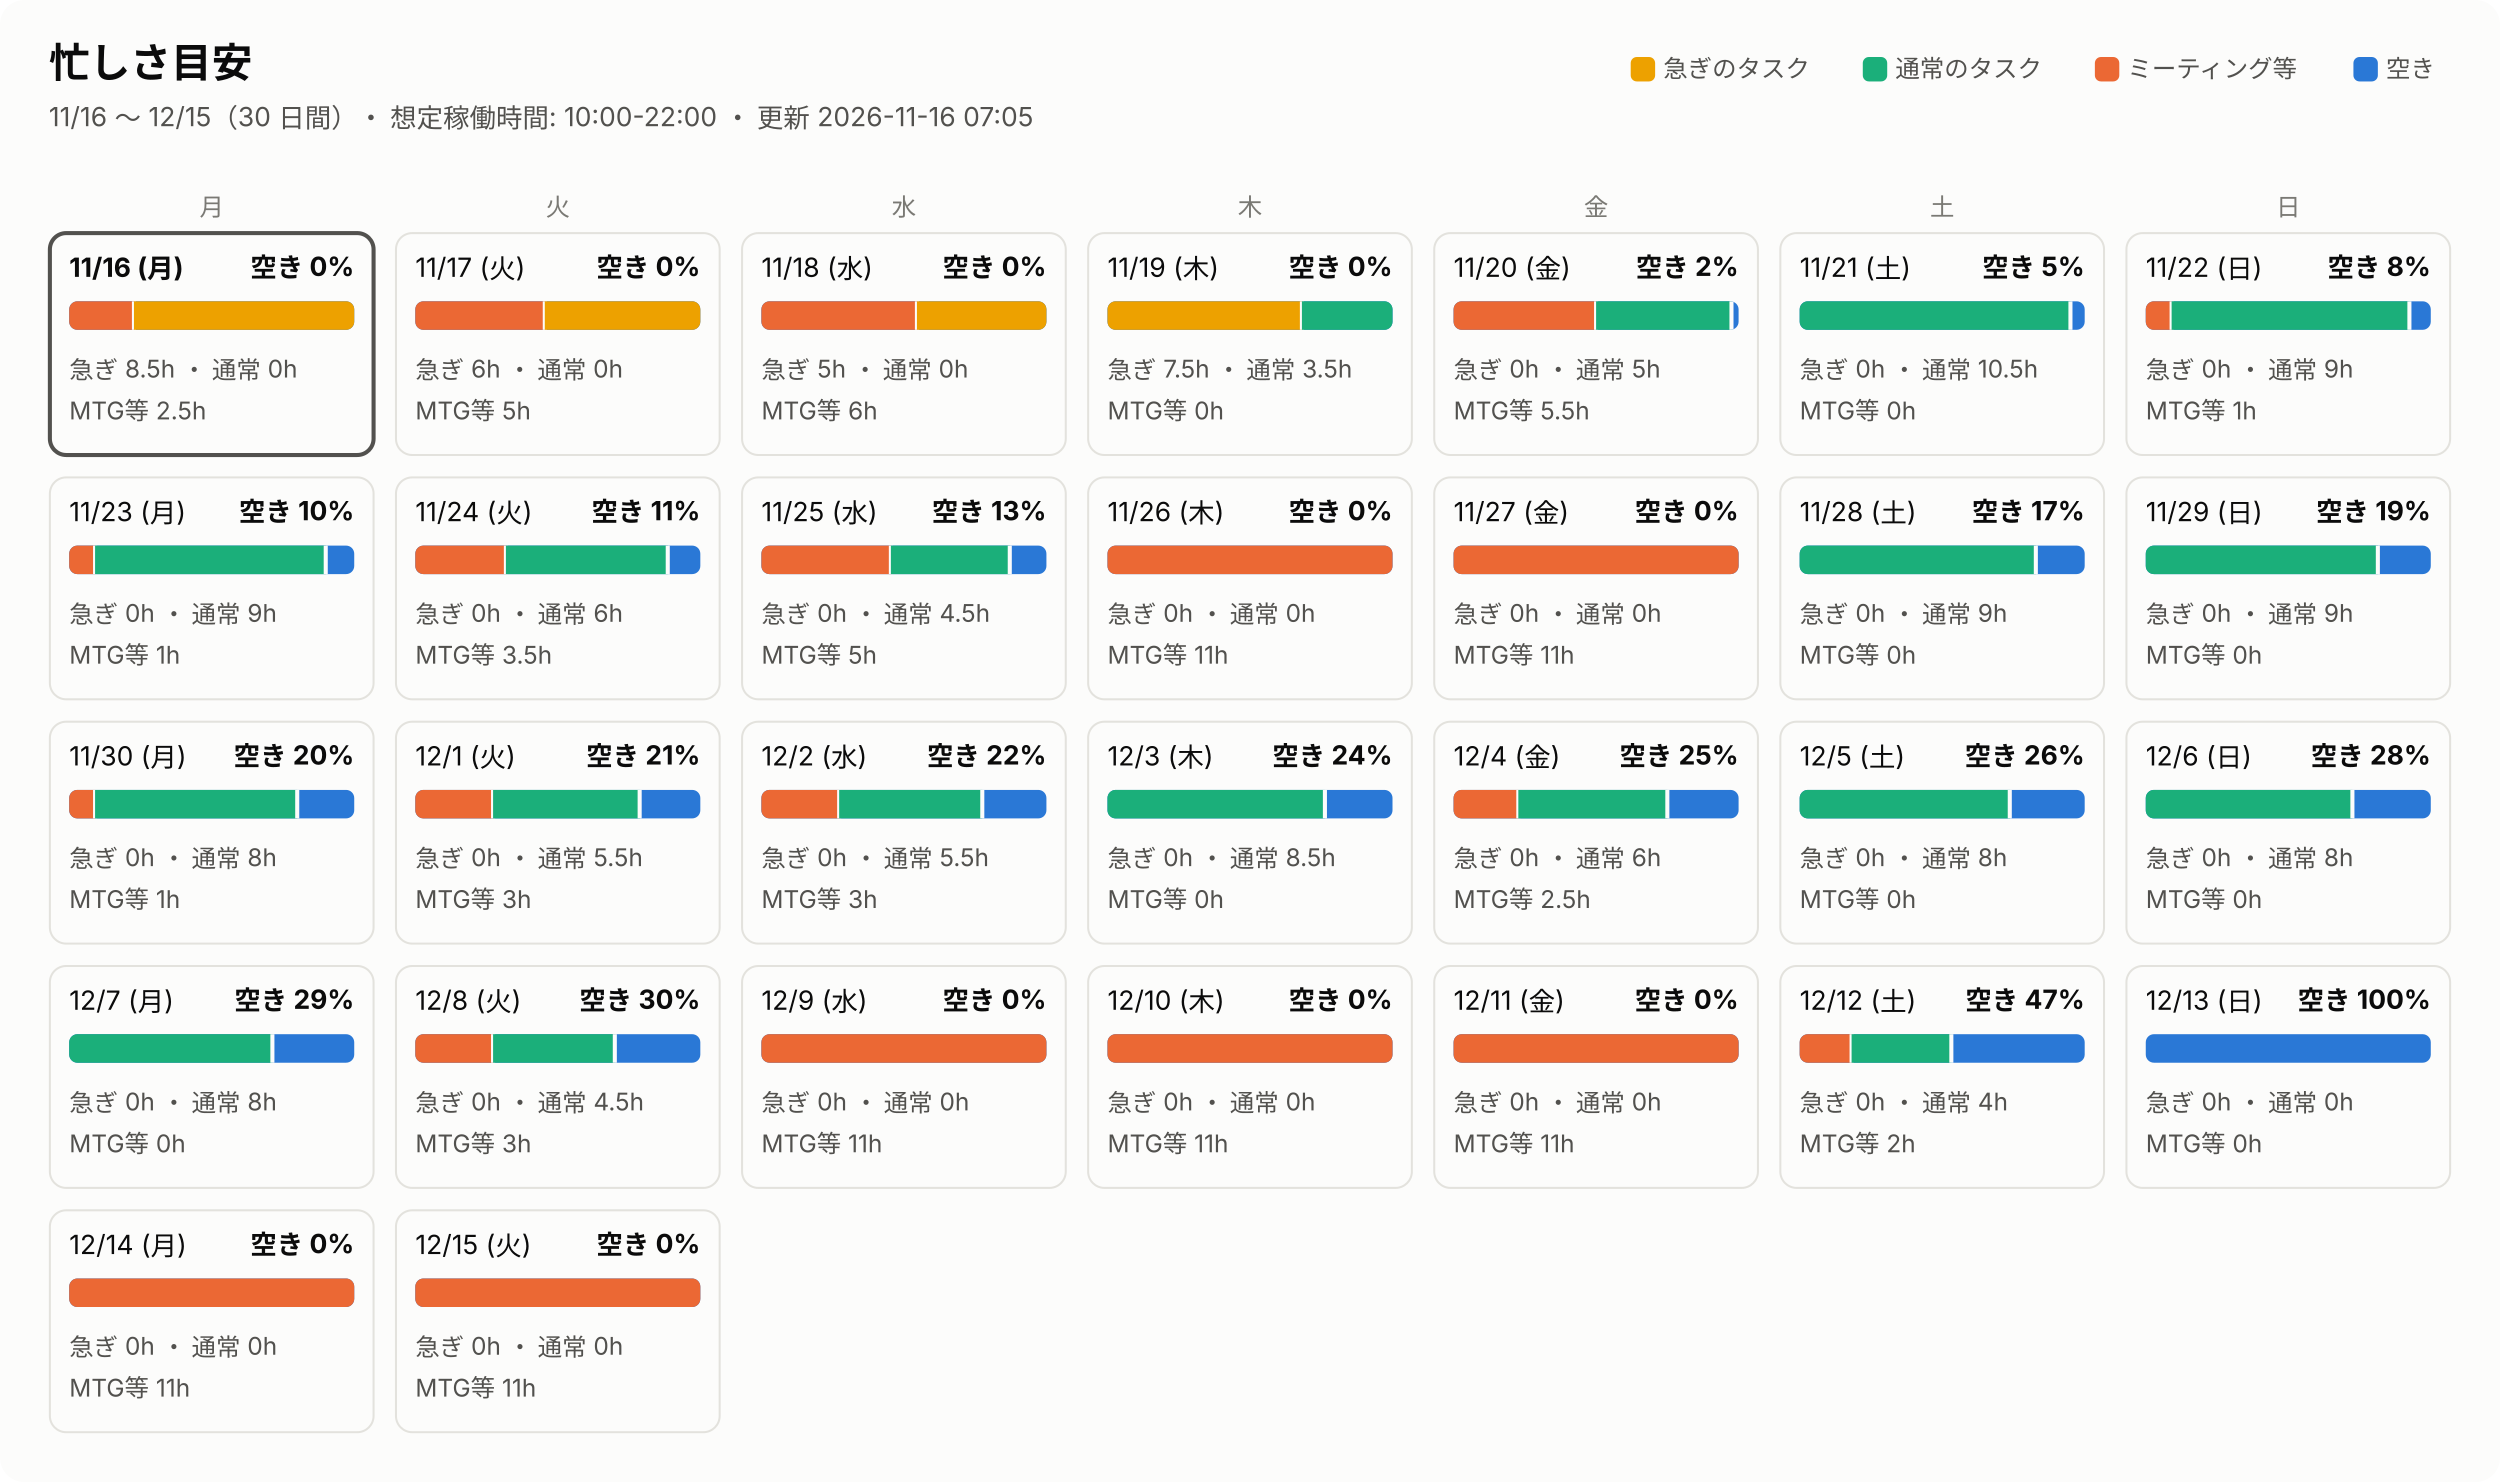
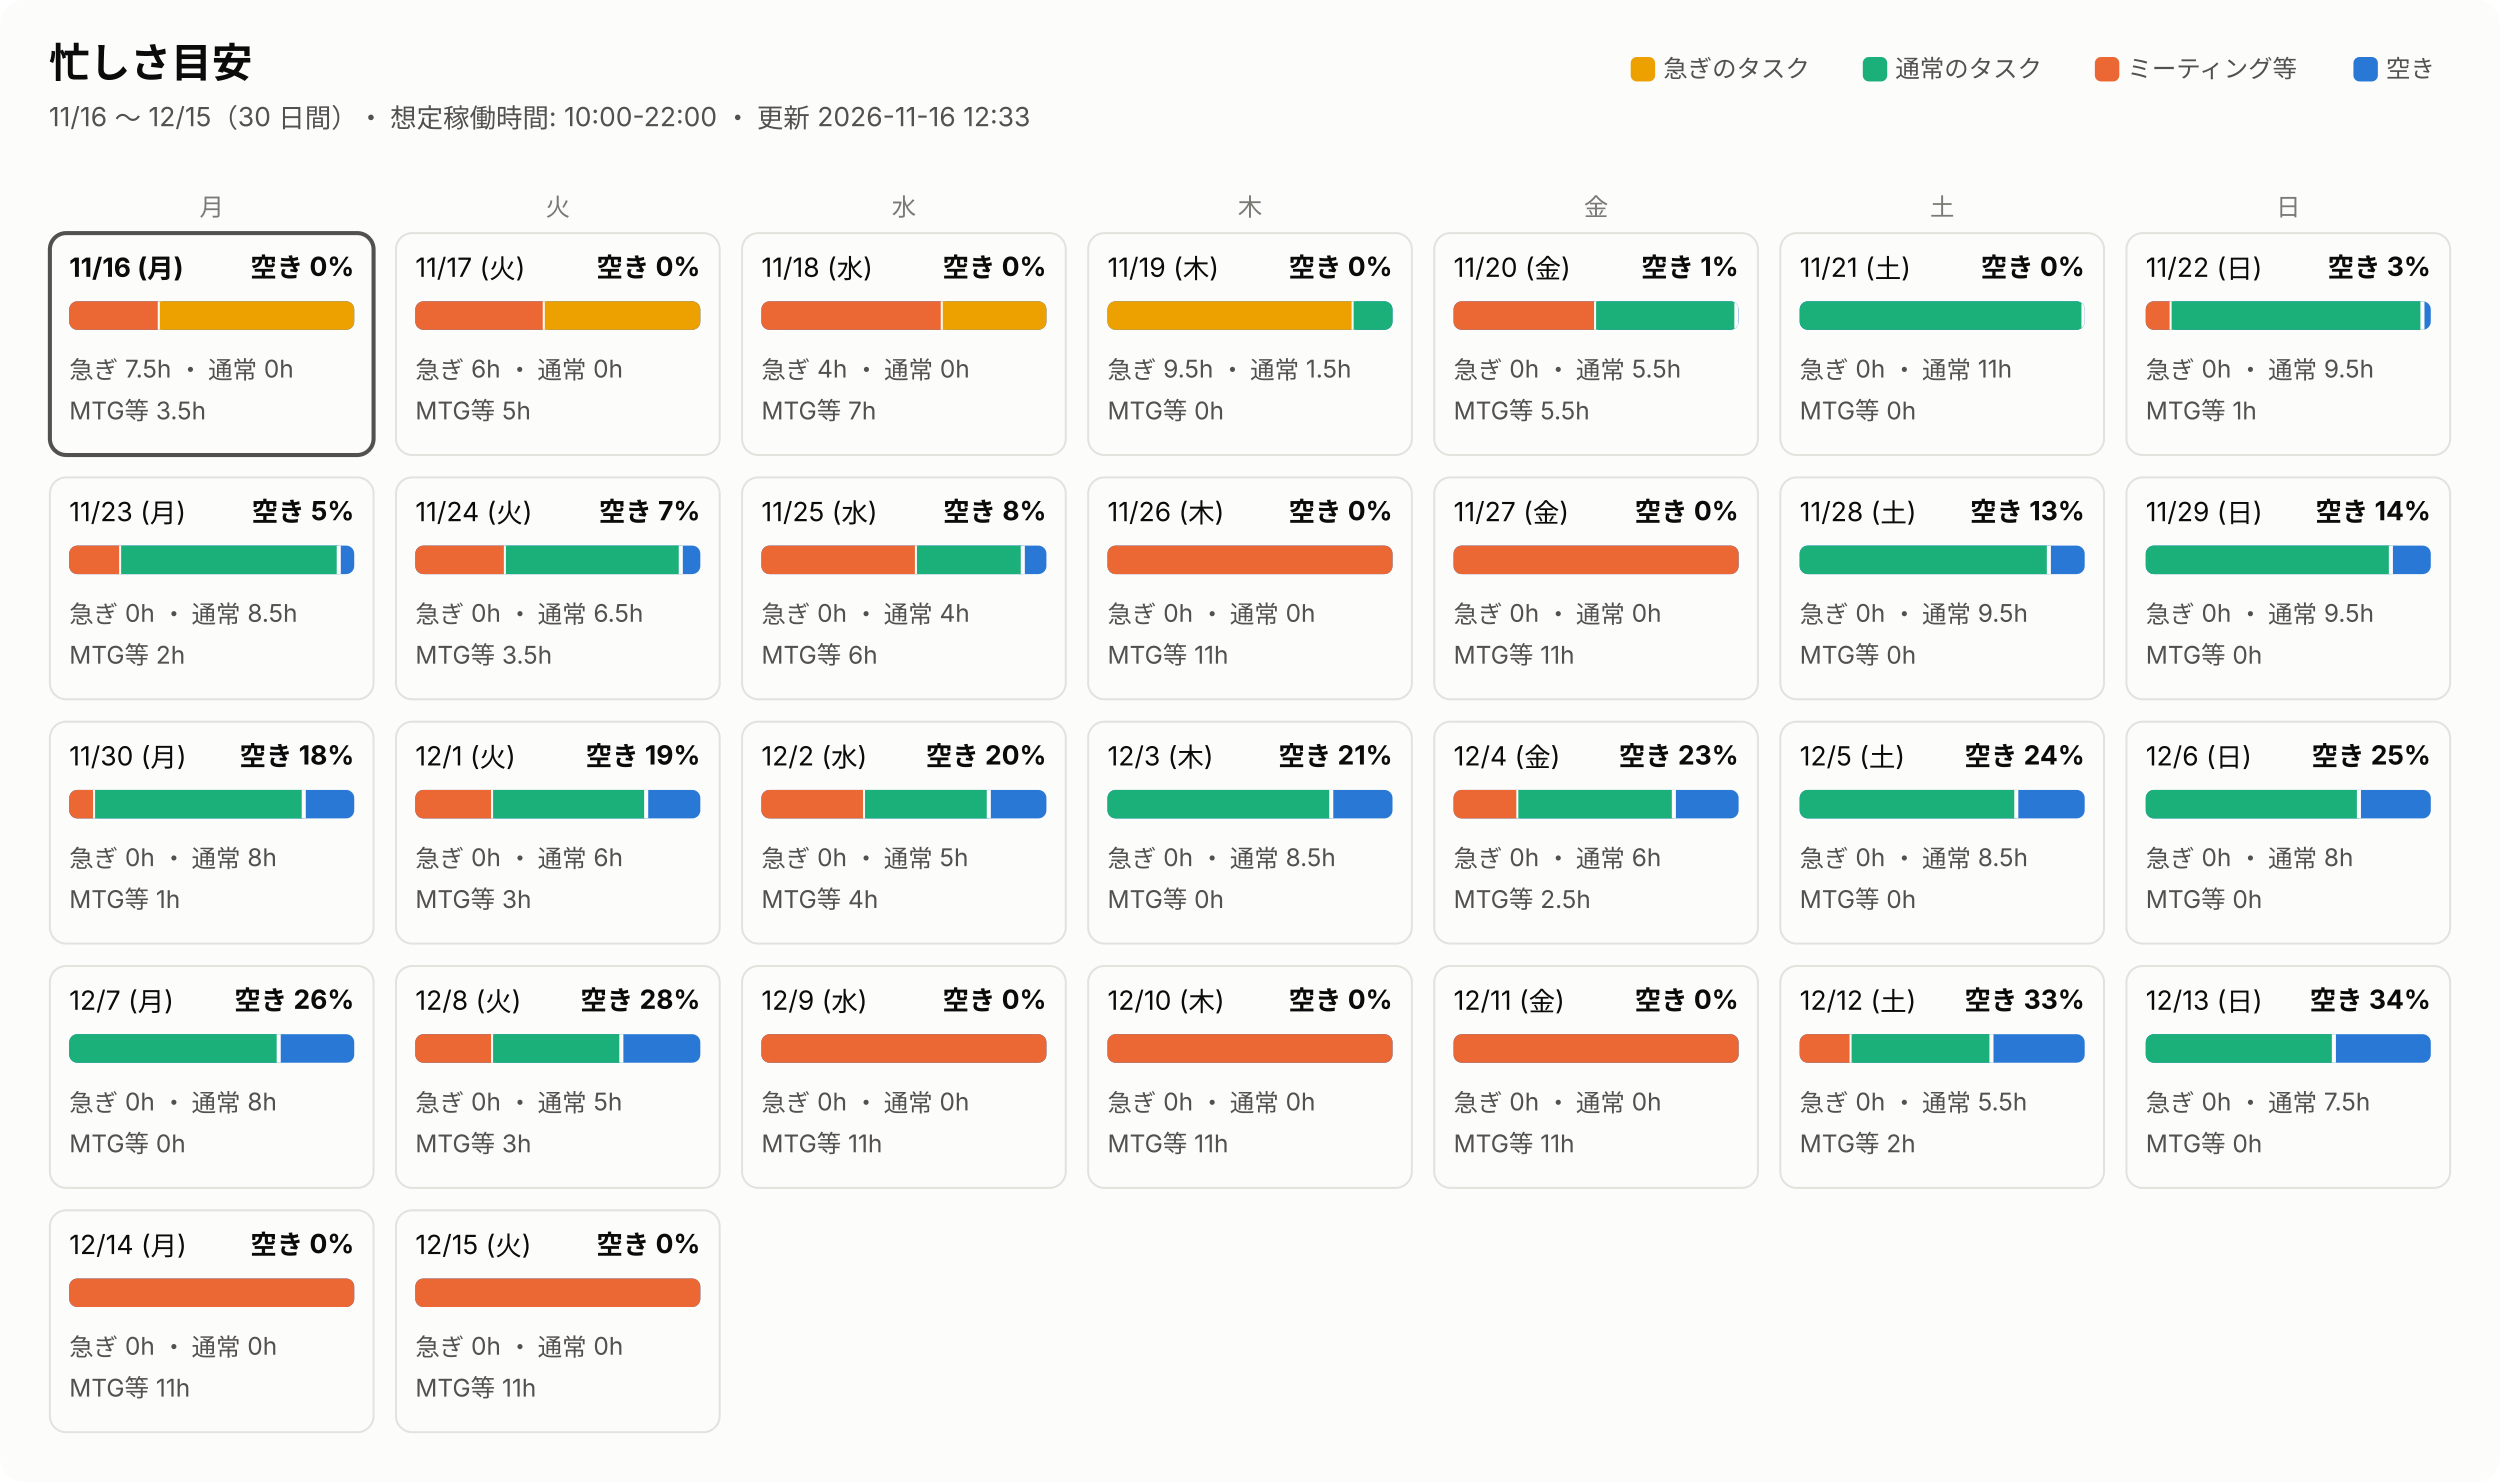
<svg xmlns="http://www.w3.org/2000/svg" viewBox="0 0 1228 728" width="1228" height="728" role="img" aria-label="忙しさ目安" class="viz">
  <style>
    .viz { color-scheme: light dark; }
    .surface { fill: #fcfcfb; }
    .text-1 { fill: #0b0b0b; }
    .text-2 { fill: #52514e; }
    .text-3 { fill: #7a7974; }
    .tasks { fill: #eda100; }
    .flex { fill: #1baf7a; }
    .meetings { fill: #eb6834; }
    .free { fill: #2a78d6; }
    .cell { fill: none; stroke: #e3e2dd; }
    .cell-today { fill: none; stroke: #52514e; }
    .gap { stroke: #fcfcfb; }
    .capmark { stroke: #0b0b0b; }
    .overflow { fill: #d03b3b; }
    text { font-family: -apple-system, BlinkMacSystemFont, "Segoe UI", "Hiragino Sans",
           "Noto Sans JP", "Yu Gothic UI", Meiryo, sans-serif; }
    @media (prefers-color-scheme: dark) {
      .surface { fill: #1a1a19; }
      .text-1 { fill: #f0efec; }
      .text-2 { fill: #c3c2b7; }
      .text-3 { fill: #8f8e87; }
      .tasks { fill: #c98500; }
      .flex { fill: #199e70; }
      .meetings { fill: #d95926; }
      .free { fill: #3987e5; }
      .cell { stroke: #333331; }
      .cell-today { stroke: #c3c2b7; }
      .gap { stroke: #1a1a19; }
      .capmark { stroke: #f0efec; }
      .overflow { fill: #e66767; }
    }
</style>
  <rect class="surface" x="0" y="0" width="1228" height="728" rx="12" />
  <text class="text-1" x="24" y="38" font-size="20" font-weight="700">忙しさ目安</text>
-   <text class="text-2" x="24" y="62" font-size="13">11/16 〜 12/15（30 日間）・ 想定稼働時間: 10:00-22:00 ・ 更新 2026-11-16 07:05</text>
+   <text class="text-2" x="24" y="62" font-size="13">11/16 〜 12/15（30 日間）・ 想定稼働時間: 10:00-22:00 ・ 更新 2026-11-16 12:33</text>
  <rect class="tasks" x="801" y="28" width="12" height="12" rx="3" />
  <text class="text-2" x="817" y="38" font-size="12">急ぎのタスク</text>
  <rect class="flex" x="915" y="28" width="12" height="12" rx="3" />
  <text class="text-2" x="931" y="38" font-size="12">通常のタスク</text>
  <rect class="meetings" x="1029" y="28" width="12" height="12" rx="3" />
  <text class="text-2" x="1045" y="38" font-size="12">ミーティング等</text>
  <rect class="free" x="1156" y="28" width="12" height="12" rx="3" />
  <text class="text-2" x="1172" y="38" font-size="12">空き</text>
  <text class="text-3" x="104.0" y="106" text-anchor="middle" font-size="12">月</text>
  <text class="text-3" x="274.0" y="106" text-anchor="middle" font-size="12">火</text>
  <text class="text-3" x="444.0" y="106" text-anchor="middle" font-size="12">水</text>
  <text class="text-3" x="614.0" y="106" text-anchor="middle" font-size="12">木</text>
  <text class="text-3" x="784.0" y="106" text-anchor="middle" font-size="12">金</text>
  <text class="text-3" x="954.0" y="106" text-anchor="middle" font-size="12">土</text>
  <text class="text-3" x="1124.0" y="106" text-anchor="middle" font-size="12">日</text>
  <g>
    <rect class="cell-today" stroke-width="2" x="24.5" y="114.5" width="159" height="109" rx="8" />
    <text class="text-1" x="34" y="136" font-size="13" font-weight="700">11/16 (月)</text>
    <text class="text-1" x="174" y="136" text-anchor="end" font-size="13" font-weight="700">空き 0%</text>
    <clipPath id="c0">
      <rect x="34.0" y="148" width="140" height="14" rx="4" />
    </clipPath>
    <g clip-path="url(#c0)">
      <rect class="free" x="34.0" y="148" width="140" height="14" />
-       <rect class="meetings" x="34.0" y="148" width="31.8" height="14" />
-       <line class="gap" stroke-width="2" x1="65.8" y1="148" x2="65.8" y2="162" />
-       <rect class="tasks" x="65.8" y="148" width="108.2" height="14" />
-     </g>
-     <text class="text-2" x="34" y="186" font-size="12">急ぎ 8.5h ・ 通常 0h</text>
-     <text class="text-2" x="34" y="206" font-size="12">MTG等 2.5h</text>
+       <rect class="meetings" x="34.0" y="148" width="44.5" height="14" />
+       <line class="gap" stroke-width="2" x1="78.5" y1="148" x2="78.5" y2="162" />
+       <rect class="tasks" x="78.5" y="148" width="95.5" height="14" />
+     </g>
+     <text class="text-2" x="34" y="186" font-size="12">急ぎ 7.5h ・ 通常 0h</text>
+     <text class="text-2" x="34" y="206" font-size="12">MTG等 3.5h</text>
  </g>
  <g>
    <rect class="cell" stroke-width="1" x="194.5" y="114.5" width="159" height="109" rx="8" />
    <text class="text-1" x="204" y="136" font-size="13">11/17 (火)</text>
    <text class="text-1" x="344" y="136" text-anchor="end" font-size="13" font-weight="700">空き 0%</text>
    <clipPath id="c1">
      <rect x="204.0" y="148" width="140" height="14" rx="4" />
    </clipPath>
    <g clip-path="url(#c1)">
      <rect class="free" x="204.0" y="148" width="140" height="14" />
      <rect class="meetings" x="204.0" y="148" width="63.6" height="14" />
      <line class="gap" stroke-width="2" x1="267.6" y1="148" x2="267.6" y2="162" />
      <rect class="tasks" x="267.6" y="148" width="76.4" height="14" />
    </g>
    <text class="text-2" x="204" y="186" font-size="12">急ぎ 6h ・ 通常 0h</text>
    <text class="text-2" x="204" y="206" font-size="12">MTG等 5h</text>
  </g>
  <g>
    <rect class="cell" stroke-width="1" x="364.5" y="114.5" width="159" height="109" rx="8" />
    <text class="text-1" x="374" y="136" font-size="13">11/18 (水)</text>
    <text class="text-1" x="514" y="136" text-anchor="end" font-size="13" font-weight="700">空き 0%</text>
    <clipPath id="c2">
      <rect x="374.0" y="148" width="140" height="14" rx="4" />
    </clipPath>
    <g clip-path="url(#c2)">
      <rect class="free" x="374.0" y="148" width="140" height="14" />
-       <rect class="meetings" x="374.0" y="148" width="76.4" height="14" />
-       <line class="gap" stroke-width="2" x1="450.4" y1="148" x2="450.4" y2="162" />
-       <rect class="tasks" x="450.4" y="148" width="63.6" height="14" />
-     </g>
-     <text class="text-2" x="374" y="186" font-size="12">急ぎ 5h ・ 通常 0h</text>
-     <text class="text-2" x="374" y="206" font-size="12">MTG等 6h</text>
+       <rect class="meetings" x="374.0" y="148" width="89.1" height="14" />
+       <line class="gap" stroke-width="2" x1="463.1" y1="148" x2="463.1" y2="162" />
+       <rect class="tasks" x="463.1" y="148" width="50.9" height="14" />
+     </g>
+     <text class="text-2" x="374" y="186" font-size="12">急ぎ 4h ・ 通常 0h</text>
+     <text class="text-2" x="374" y="206" font-size="12">MTG等 7h</text>
  </g>
  <g>
    <rect class="cell" stroke-width="1" x="534.5" y="114.5" width="159" height="109" rx="8" />
    <text class="text-1" x="544" y="136" font-size="13">11/19 (木)</text>
    <text class="text-1" x="684" y="136" text-anchor="end" font-size="13" font-weight="700">空き 0%</text>
    <clipPath id="c3">
      <rect x="544.0" y="148" width="140" height="14" rx="4" />
    </clipPath>
    <g clip-path="url(#c3)">
      <rect class="free" x="544.0" y="148" width="140" height="14" />
-       <rect class="tasks" x="544.0" y="148" width="95.5" height="14" />
-       <line class="gap" stroke-width="2" x1="639.5" y1="148" x2="639.5" y2="162" />
-       <rect class="flex" x="639.5" y="148" width="44.5" height="14" />
-     </g>
-     <text class="text-2" x="544" y="186" font-size="12">急ぎ 7.5h ・ 通常 3.5h</text>
+       <rect class="tasks" x="544.0" y="148" width="120.9" height="14" />
+       <line class="gap" stroke-width="2" x1="664.9" y1="148" x2="664.9" y2="162" />
+       <rect class="flex" x="664.9" y="148" width="19.1" height="14" />
+     </g>
+     <text class="text-2" x="544" y="186" font-size="12">急ぎ 9.5h ・ 通常 1.5h</text>
    <text class="text-2" x="544" y="206" font-size="12">MTG等 0h</text>
  </g>
  <g>
    <rect class="cell" stroke-width="1" x="704.5" y="114.5" width="159" height="109" rx="8" />
    <text class="text-1" x="714" y="136" font-size="13">11/20 (金)</text>
-     <text class="text-1" x="854" y="136" text-anchor="end" font-size="13" font-weight="700">空き 2%</text>
+     <text class="text-1" x="854" y="136" text-anchor="end" font-size="13" font-weight="700">空き 1%</text>
    <clipPath id="c4">
      <rect x="714.0" y="148" width="140" height="14" rx="4" />
    </clipPath>
    <g clip-path="url(#c4)">
      <rect class="free" x="714.0" y="148" width="140" height="14" />
      <rect class="meetings" x="714.0" y="148" width="70.0" height="14" />
      <line class="gap" stroke-width="2" x1="784.0" y1="148" x2="784.0" y2="162" />
-       <rect class="flex" x="784.0" y="148" width="66.5" height="14" />
-       <line class="gap" stroke-width="2" x1="850.5" y1="148" x2="850.5" y2="162" />
-     </g>
-     <text class="text-2" x="714" y="186" font-size="12">急ぎ 0h ・ 通常 5h</text>
+       <rect class="flex" x="784.0" y="148" width="68.9" height="14" />
+       <line class="gap" stroke-width="2" x1="852.9" y1="148" x2="852.9" y2="162" />
+     </g>
+     <text class="text-2" x="714" y="186" font-size="12">急ぎ 0h ・ 通常 5.5h</text>
    <text class="text-2" x="714" y="206" font-size="12">MTG等 5.5h</text>
  </g>
  <g>
    <rect class="cell" stroke-width="1" x="874.5" y="114.5" width="159" height="109" rx="8" />
    <text class="text-1" x="884" y="136" font-size="13">11/21 (土)</text>
-     <text class="text-1" x="1024" y="136" text-anchor="end" font-size="13" font-weight="700">空き 5%</text>
+     <text class="text-1" x="1024" y="136" text-anchor="end" font-size="13" font-weight="700">空き 0%</text>
    <clipPath id="c5">
      <rect x="884.0" y="148" width="140" height="14" rx="4" />
    </clipPath>
    <g clip-path="url(#c5)">
      <rect class="free" x="884.0" y="148" width="140" height="14" />
-       <rect class="flex" x="884.0" y="148" width="133.0" height="14" />
-       <line class="gap" stroke-width="2" x1="1017.0" y1="148" x2="1017.0" y2="162" />
-     </g>
-     <text class="text-2" x="884" y="186" font-size="12">急ぎ 0h ・ 通常 10.5h</text>
+       <rect class="flex" x="884.0" y="148" width="139.4" height="14" />
+       <line class="gap" stroke-width="2" x1="1023.4" y1="148" x2="1023.4" y2="162" />
+     </g>
+     <text class="text-2" x="884" y="186" font-size="12">急ぎ 0h ・ 通常 11h</text>
    <text class="text-2" x="884" y="206" font-size="12">MTG等 0h</text>
  </g>
  <g>
    <rect class="cell" stroke-width="1" x="1044.5" y="114.5" width="159" height="109" rx="8" />
    <text class="text-1" x="1054" y="136" font-size="13">11/22 (日)</text>
-     <text class="text-1" x="1194" y="136" text-anchor="end" font-size="13" font-weight="700">空き 8%</text>
+     <text class="text-1" x="1194" y="136" text-anchor="end" font-size="13" font-weight="700">空き 3%</text>
    <clipPath id="c6">
      <rect x="1054.0" y="148" width="140" height="14" rx="4" />
    </clipPath>
    <g clip-path="url(#c6)">
      <rect class="free" x="1054.0" y="148" width="140" height="14" />
      <rect class="meetings" x="1054.0" y="148" width="12.7" height="14" />
      <line class="gap" stroke-width="2" x1="1066.7" y1="148" x2="1066.7" y2="162" />
-       <rect class="flex" x="1066.7" y="148" width="116.8" height="14" />
-       <line class="gap" stroke-width="2" x1="1183.5" y1="148" x2="1183.5" y2="162" />
-     </g>
-     <text class="text-2" x="1054" y="186" font-size="12">急ぎ 0h ・ 通常 9h</text>
+       <rect class="flex" x="1066.7" y="148" width="123.1" height="14" />
+       <line class="gap" stroke-width="2" x1="1189.9" y1="148" x2="1189.9" y2="162" />
+     </g>
+     <text class="text-2" x="1054" y="186" font-size="12">急ぎ 0h ・ 通常 9.5h</text>
    <text class="text-2" x="1054" y="206" font-size="12">MTG等 1h</text>
  </g>
  <g>
    <rect class="cell" stroke-width="1" x="24.5" y="234.5" width="159" height="109" rx="8" />
    <text class="text-1" x="34" y="256" font-size="13">11/23 (月)</text>
-     <text class="text-1" x="174" y="256" text-anchor="end" font-size="13" font-weight="700">空き 10%</text>
+     <text class="text-1" x="174" y="256" text-anchor="end" font-size="13" font-weight="700">空き 5%</text>
    <clipPath id="c7">
      <rect x="34.0" y="268" width="140" height="14" rx="4" />
    </clipPath>
    <g clip-path="url(#c7)">
      <rect class="free" x="34.0" y="268" width="140" height="14" />
-       <rect class="meetings" x="34.0" y="268" width="12.7" height="14" />
-       <line class="gap" stroke-width="2" x1="46.7" y1="268" x2="46.7" y2="282" />
-       <rect class="flex" x="46.7" y="268" width="113.3" height="14" />
-       <line class="gap" stroke-width="2" x1="160.0" y1="268" x2="160.0" y2="282" />
-     </g>
-     <text class="text-2" x="34" y="306" font-size="12">急ぎ 0h ・ 通常 9h</text>
-     <text class="text-2" x="34" y="326" font-size="12">MTG等 1h</text>
+       <rect class="meetings" x="34.0" y="268" width="25.5" height="14" />
+       <line class="gap" stroke-width="2" x1="59.5" y1="268" x2="59.5" y2="282" />
+       <rect class="flex" x="59.5" y="268" width="106.9" height="14" />
+       <line class="gap" stroke-width="2" x1="166.4" y1="268" x2="166.4" y2="282" />
+     </g>
+     <text class="text-2" x="34" y="306" font-size="12">急ぎ 0h ・ 通常 8.5h</text>
+     <text class="text-2" x="34" y="326" font-size="12">MTG等 2h</text>
  </g>
  <g>
    <rect class="cell" stroke-width="1" x="194.5" y="234.5" width="159" height="109" rx="8" />
    <text class="text-1" x="204" y="256" font-size="13">11/24 (火)</text>
-     <text class="text-1" x="344" y="256" text-anchor="end" font-size="13" font-weight="700">空き 11%</text>
+     <text class="text-1" x="344" y="256" text-anchor="end" font-size="13" font-weight="700">空き 7%</text>
    <clipPath id="c8">
      <rect x="204.0" y="268" width="140" height="14" rx="4" />
    </clipPath>
    <g clip-path="url(#c8)">
      <rect class="free" x="204.0" y="268" width="140" height="14" />
      <rect class="meetings" x="204.0" y="268" width="44.5" height="14" />
      <line class="gap" stroke-width="2" x1="248.5" y1="268" x2="248.5" y2="282" />
-       <rect class="flex" x="248.5" y="268" width="79.5" height="14" />
-       <line class="gap" stroke-width="2" x1="328.0" y1="268" x2="328.0" y2="282" />
-     </g>
-     <text class="text-2" x="204" y="306" font-size="12">急ぎ 0h ・ 通常 6h</text>
+       <rect class="flex" x="248.5" y="268" width="85.8" height="14" />
+       <line class="gap" stroke-width="2" x1="334.4" y1="268" x2="334.4" y2="282" />
+     </g>
+     <text class="text-2" x="204" y="306" font-size="12">急ぎ 0h ・ 通常 6.5h</text>
    <text class="text-2" x="204" y="326" font-size="12">MTG等 3.5h</text>
  </g>
  <g>
    <rect class="cell" stroke-width="1" x="364.5" y="234.5" width="159" height="109" rx="8" />
    <text class="text-1" x="374" y="256" font-size="13">11/25 (水)</text>
-     <text class="text-1" x="514" y="256" text-anchor="end" font-size="13" font-weight="700">空き 13%</text>
+     <text class="text-1" x="514" y="256" text-anchor="end" font-size="13" font-weight="700">空き 8%</text>
    <clipPath id="c9">
      <rect x="374.0" y="268" width="140" height="14" rx="4" />
    </clipPath>
    <g clip-path="url(#c9)">
      <rect class="free" x="374.0" y="268" width="140" height="14" />
-       <rect class="meetings" x="374.0" y="268" width="63.6" height="14" />
-       <line class="gap" stroke-width="2" x1="437.6" y1="268" x2="437.6" y2="282" />
-       <rect class="flex" x="437.6" y="268" width="58.4" height="14" />
-       <line class="gap" stroke-width="2" x1="496.0" y1="268" x2="496.0" y2="282" />
-     </g>
-     <text class="text-2" x="374" y="306" font-size="12">急ぎ 0h ・ 通常 4.5h</text>
-     <text class="text-2" x="374" y="326" font-size="12">MTG等 5h</text>
+       <rect class="meetings" x="374.0" y="268" width="76.4" height="14" />
+       <line class="gap" stroke-width="2" x1="450.4" y1="268" x2="450.4" y2="282" />
+       <rect class="flex" x="450.4" y="268" width="52.0" height="14" />
+       <line class="gap" stroke-width="2" x1="502.4" y1="268" x2="502.4" y2="282" />
+     </g>
+     <text class="text-2" x="374" y="306" font-size="12">急ぎ 0h ・ 通常 4h</text>
+     <text class="text-2" x="374" y="326" font-size="12">MTG等 6h</text>
  </g>
  <g>
    <rect class="cell" stroke-width="1" x="534.5" y="234.5" width="159" height="109" rx="8" />
    <text class="text-1" x="544" y="256" font-size="13">11/26 (木)</text>
    <text class="text-1" x="684" y="256" text-anchor="end" font-size="13" font-weight="700">空き 0%</text>
    <clipPath id="c10">
      <rect x="544.0" y="268" width="140" height="14" rx="4" />
    </clipPath>
    <g clip-path="url(#c10)">
      <rect class="free" x="544.0" y="268" width="140" height="14" />
      <rect class="meetings" x="544.0" y="268" width="140.0" height="14" />
    </g>
    <text class="text-2" x="544" y="306" font-size="12">急ぎ 0h ・ 通常 0h</text>
    <text class="text-2" x="544" y="326" font-size="12">MTG等 11h</text>
  </g>
  <g>
    <rect class="cell" stroke-width="1" x="704.5" y="234.5" width="159" height="109" rx="8" />
    <text class="text-1" x="714" y="256" font-size="13">11/27 (金)</text>
    <text class="text-1" x="854" y="256" text-anchor="end" font-size="13" font-weight="700">空き 0%</text>
    <clipPath id="c11">
      <rect x="714.0" y="268" width="140" height="14" rx="4" />
    </clipPath>
    <g clip-path="url(#c11)">
      <rect class="free" x="714.0" y="268" width="140" height="14" />
      <rect class="meetings" x="714.0" y="268" width="140.0" height="14" />
    </g>
    <text class="text-2" x="714" y="306" font-size="12">急ぎ 0h ・ 通常 0h</text>
    <text class="text-2" x="714" y="326" font-size="12">MTG等 11h</text>
  </g>
  <g>
    <rect class="cell" stroke-width="1" x="874.5" y="234.5" width="159" height="109" rx="8" />
    <text class="text-1" x="884" y="256" font-size="13">11/28 (土)</text>
-     <text class="text-1" x="1024" y="256" text-anchor="end" font-size="13" font-weight="700">空き 17%</text>
+     <text class="text-1" x="1024" y="256" text-anchor="end" font-size="13" font-weight="700">空き 13%</text>
    <clipPath id="c12">
      <rect x="884.0" y="268" width="140" height="14" rx="4" />
    </clipPath>
    <g clip-path="url(#c12)">
      <rect class="free" x="884.0" y="268" width="140" height="14" />
-       <rect class="flex" x="884.0" y="268" width="116.0" height="14" />
-       <line class="gap" stroke-width="2" x1="1000.0" y1="268" x2="1000.0" y2="282" />
-     </g>
-     <text class="text-2" x="884" y="306" font-size="12">急ぎ 0h ・ 通常 9h</text>
+       <rect class="flex" x="884.0" y="268" width="122.4" height="14" />
+       <line class="gap" stroke-width="2" x1="1006.4" y1="268" x2="1006.4" y2="282" />
+     </g>
+     <text class="text-2" x="884" y="306" font-size="12">急ぎ 0h ・ 通常 9.5h</text>
    <text class="text-2" x="884" y="326" font-size="12">MTG等 0h</text>
  </g>
  <g>
    <rect class="cell" stroke-width="1" x="1044.5" y="234.5" width="159" height="109" rx="8" />
    <text class="text-1" x="1054" y="256" font-size="13">11/29 (日)</text>
-     <text class="text-1" x="1194" y="256" text-anchor="end" font-size="13" font-weight="700">空き 19%</text>
+     <text class="text-1" x="1194" y="256" text-anchor="end" font-size="13" font-weight="700">空き 14%</text>
    <clipPath id="c13">
      <rect x="1054.0" y="268" width="140" height="14" rx="4" />
    </clipPath>
    <g clip-path="url(#c13)">
      <rect class="free" x="1054.0" y="268" width="140" height="14" />
-       <rect class="flex" x="1054.0" y="268" width="114.0" height="14" />
-       <line class="gap" stroke-width="2" x1="1168.0" y1="268" x2="1168.0" y2="282" />
-     </g>
-     <text class="text-2" x="1054" y="306" font-size="12">急ぎ 0h ・ 通常 9h</text>
+       <rect class="flex" x="1054.0" y="268" width="120.4" height="14" />
+       <line class="gap" stroke-width="2" x1="1174.4" y1="268" x2="1174.4" y2="282" />
+     </g>
+     <text class="text-2" x="1054" y="306" font-size="12">急ぎ 0h ・ 通常 9.5h</text>
    <text class="text-2" x="1054" y="326" font-size="12">MTG等 0h</text>
  </g>
  <g>
    <rect class="cell" stroke-width="1" x="24.5" y="354.5" width="159" height="109" rx="8" />
    <text class="text-1" x="34" y="376" font-size="13">11/30 (月)</text>
-     <text class="text-1" x="174" y="376" text-anchor="end" font-size="13" font-weight="700">空き 20%</text>
+     <text class="text-1" x="174" y="376" text-anchor="end" font-size="13" font-weight="700">空き 18%</text>
    <clipPath id="c14">
      <rect x="34.0" y="388" width="140" height="14" rx="4" />
    </clipPath>
    <g clip-path="url(#c14)">
      <rect class="free" x="34.0" y="388" width="140" height="14" />
      <rect class="meetings" x="34.0" y="388" width="12.7" height="14" />
      <line class="gap" stroke-width="2" x1="46.7" y1="388" x2="46.7" y2="402" />
-       <rect class="flex" x="46.7" y="388" width="99.3" height="14" />
-       <line class="gap" stroke-width="2" x1="146.0" y1="388" x2="146.0" y2="402" />
+       <rect class="flex" x="46.7" y="388" width="102.5" height="14" />
+       <line class="gap" stroke-width="2" x1="149.2" y1="388" x2="149.2" y2="402" />
    </g>
    <text class="text-2" x="34" y="426" font-size="12">急ぎ 0h ・ 通常 8h</text>
    <text class="text-2" x="34" y="446" font-size="12">MTG等 1h</text>
  </g>
  <g>
    <rect class="cell" stroke-width="1" x="194.5" y="354.5" width="159" height="109" rx="8" />
    <text class="text-1" x="204" y="376" font-size="13">12/1 (火)</text>
-     <text class="text-1" x="344" y="376" text-anchor="end" font-size="13" font-weight="700">空き 21%</text>
+     <text class="text-1" x="344" y="376" text-anchor="end" font-size="13" font-weight="700">空き 19%</text>
    <clipPath id="c15">
      <rect x="204.0" y="388" width="140" height="14" rx="4" />
    </clipPath>
    <g clip-path="url(#c15)">
      <rect class="free" x="204.0" y="388" width="140" height="14" />
      <rect class="meetings" x="204.0" y="388" width="38.2" height="14" />
      <line class="gap" stroke-width="2" x1="242.2" y1="388" x2="242.2" y2="402" />
-       <rect class="flex" x="242.2" y="388" width="72.1" height="14" />
-       <line class="gap" stroke-width="2" x1="314.2" y1="388" x2="314.2" y2="402" />
-     </g>
-     <text class="text-2" x="204" y="426" font-size="12">急ぎ 0h ・ 通常 5.5h</text>
+       <rect class="flex" x="242.2" y="388" width="75.2" height="14" />
+       <line class="gap" stroke-width="2" x1="317.4" y1="388" x2="317.4" y2="402" />
+     </g>
+     <text class="text-2" x="204" y="426" font-size="12">急ぎ 0h ・ 通常 6h</text>
    <text class="text-2" x="204" y="446" font-size="12">MTG等 3h</text>
  </g>
  <g>
    <rect class="cell" stroke-width="1" x="364.5" y="354.5" width="159" height="109" rx="8" />
    <text class="text-1" x="374" y="376" font-size="13">12/2 (水)</text>
-     <text class="text-1" x="514" y="376" text-anchor="end" font-size="13" font-weight="700">空き 22%</text>
+     <text class="text-1" x="514" y="376" text-anchor="end" font-size="13" font-weight="700">空き 20%</text>
    <clipPath id="c16">
      <rect x="374.0" y="388" width="140" height="14" rx="4" />
    </clipPath>
    <g clip-path="url(#c16)">
      <rect class="free" x="374.0" y="388" width="140" height="14" />
-       <rect class="meetings" x="374.0" y="388" width="38.2" height="14" />
-       <line class="gap" stroke-width="2" x1="412.2" y1="388" x2="412.2" y2="402" />
-       <rect class="flex" x="412.2" y="388" width="70.3" height="14" />
-       <line class="gap" stroke-width="2" x1="482.5" y1="388" x2="482.5" y2="402" />
-     </g>
-     <text class="text-2" x="374" y="426" font-size="12">急ぎ 0h ・ 通常 5.5h</text>
-     <text class="text-2" x="374" y="446" font-size="12">MTG等 3h</text>
+       <rect class="meetings" x="374.0" y="388" width="50.9" height="14" />
+       <line class="gap" stroke-width="2" x1="424.9" y1="388" x2="424.9" y2="402" />
+       <rect class="flex" x="424.9" y="388" width="60.8" height="14" />
+       <line class="gap" stroke-width="2" x1="485.7" y1="388" x2="485.7" y2="402" />
+     </g>
+     <text class="text-2" x="374" y="426" font-size="12">急ぎ 0h ・ 通常 5h</text>
+     <text class="text-2" x="374" y="446" font-size="12">MTG等 4h</text>
  </g>
  <g>
    <rect class="cell" stroke-width="1" x="534.5" y="354.5" width="159" height="109" rx="8" />
    <text class="text-1" x="544" y="376" font-size="13">12/3 (木)</text>
-     <text class="text-1" x="684" y="376" text-anchor="end" font-size="13" font-weight="700">空き 24%</text>
+     <text class="text-1" x="684" y="376" text-anchor="end" font-size="13" font-weight="700">空き 21%</text>
    <clipPath id="c17">
      <rect x="544.0" y="388" width="140" height="14" rx="4" />
    </clipPath>
    <g clip-path="url(#c17)">
      <rect class="free" x="544.0" y="388" width="140" height="14" />
-       <rect class="flex" x="544.0" y="388" width="106.7" height="14" />
-       <line class="gap" stroke-width="2" x1="650.8" y1="388" x2="650.8" y2="402" />
+       <rect class="flex" x="544.0" y="388" width="109.9" height="14" />
+       <line class="gap" stroke-width="2" x1="653.9" y1="388" x2="653.9" y2="402" />
    </g>
    <text class="text-2" x="544" y="426" font-size="12">急ぎ 0h ・ 通常 8.5h</text>
    <text class="text-2" x="544" y="446" font-size="12">MTG等 0h</text>
  </g>
  <g>
    <rect class="cell" stroke-width="1" x="704.5" y="354.5" width="159" height="109" rx="8" />
    <text class="text-1" x="714" y="376" font-size="13">12/4 (金)</text>
-     <text class="text-1" x="854" y="376" text-anchor="end" font-size="13" font-weight="700">空き 25%</text>
+     <text class="text-1" x="854" y="376" text-anchor="end" font-size="13" font-weight="700">空き 23%</text>
    <clipPath id="c18">
      <rect x="714.0" y="388" width="140" height="14" rx="4" />
    </clipPath>
    <g clip-path="url(#c18)">
      <rect class="free" x="714.0" y="388" width="140" height="14" />
      <rect class="meetings" x="714.0" y="388" width="31.8" height="14" />
      <line class="gap" stroke-width="2" x1="745.8" y1="388" x2="745.8" y2="402" />
-       <rect class="flex" x="745.8" y="388" width="73.2" height="14" />
-       <line class="gap" stroke-width="2" x1="819.0" y1="388" x2="819.0" y2="402" />
+       <rect class="flex" x="745.8" y="388" width="76.4" height="14" />
+       <line class="gap" stroke-width="2" x1="822.2" y1="388" x2="822.2" y2="402" />
    </g>
    <text class="text-2" x="714" y="426" font-size="12">急ぎ 0h ・ 通常 6h</text>
    <text class="text-2" x="714" y="446" font-size="12">MTG等 2.5h</text>
  </g>
  <g>
    <rect class="cell" stroke-width="1" x="874.5" y="354.5" width="159" height="109" rx="8" />
    <text class="text-1" x="884" y="376" font-size="13">12/5 (土)</text>
-     <text class="text-1" x="1024" y="376" text-anchor="end" font-size="13" font-weight="700">空き 26%</text>
+     <text class="text-1" x="1024" y="376" text-anchor="end" font-size="13" font-weight="700">空き 24%</text>
    <clipPath id="c19">
      <rect x="884.0" y="388" width="140" height="14" rx="4" />
    </clipPath>
    <g clip-path="url(#c19)">
      <rect class="free" x="884.0" y="388" width="140" height="14" />
-       <rect class="flex" x="884.0" y="388" width="103.3" height="14" />
-       <line class="gap" stroke-width="2" x1="987.2" y1="388" x2="987.2" y2="402" />
-     </g>
-     <text class="text-2" x="884" y="426" font-size="12">急ぎ 0h ・ 通常 8h</text>
+       <rect class="flex" x="884.0" y="388" width="106.4" height="14" />
+       <line class="gap" stroke-width="2" x1="990.4" y1="388" x2="990.4" y2="402" />
+     </g>
+     <text class="text-2" x="884" y="426" font-size="12">急ぎ 0h ・ 通常 8.5h</text>
    <text class="text-2" x="884" y="446" font-size="12">MTG等 0h</text>
  </g>
  <g>
    <rect class="cell" stroke-width="1" x="1044.5" y="354.5" width="159" height="109" rx="8" />
    <text class="text-1" x="1054" y="376" font-size="13">12/6 (日)</text>
-     <text class="text-1" x="1194" y="376" text-anchor="end" font-size="13" font-weight="700">空き 28%</text>
+     <text class="text-1" x="1194" y="376" text-anchor="end" font-size="13" font-weight="700">空き 25%</text>
    <clipPath id="c20">
      <rect x="1054.0" y="388" width="140" height="14" rx="4" />
    </clipPath>
    <g clip-path="url(#c20)">
      <rect class="free" x="1054.0" y="388" width="140" height="14" />
-       <rect class="flex" x="1054.0" y="388" width="101.5" height="14" />
-       <line class="gap" stroke-width="2" x1="1155.5" y1="388" x2="1155.5" y2="402" />
+       <rect class="flex" x="1054.0" y="388" width="104.7" height="14" />
+       <line class="gap" stroke-width="2" x1="1158.7" y1="388" x2="1158.7" y2="402" />
    </g>
    <text class="text-2" x="1054" y="426" font-size="12">急ぎ 0h ・ 通常 8h</text>
    <text class="text-2" x="1054" y="446" font-size="12">MTG等 0h</text>
  </g>
  <g>
    <rect class="cell" stroke-width="1" x="24.5" y="474.5" width="159" height="109" rx="8" />
    <text class="text-1" x="34" y="496" font-size="13">12/7 (月)</text>
-     <text class="text-1" x="174" y="496" text-anchor="end" font-size="13" font-weight="700">空き 29%</text>
+     <text class="text-1" x="174" y="496" text-anchor="end" font-size="13" font-weight="700">空き 26%</text>
    <clipPath id="c21">
      <rect x="34.0" y="508" width="140" height="14" rx="4" />
    </clipPath>
    <g clip-path="url(#c21)">
      <rect class="free" x="34.0" y="508" width="140" height="14" />
-       <rect class="flex" x="34.0" y="508" width="99.8" height="14" />
-       <line class="gap" stroke-width="2" x1="133.8" y1="508" x2="133.8" y2="522" />
+       <rect class="flex" x="34.0" y="508" width="102.9" height="14" />
+       <line class="gap" stroke-width="2" x1="136.9" y1="508" x2="136.9" y2="522" />
    </g>
    <text class="text-2" x="34" y="546" font-size="12">急ぎ 0h ・ 通常 8h</text>
    <text class="text-2" x="34" y="566" font-size="12">MTG等 0h</text>
  </g>
  <g>
    <rect class="cell" stroke-width="1" x="194.5" y="474.5" width="159" height="109" rx="8" />
    <text class="text-1" x="204" y="496" font-size="13">12/8 (火)</text>
-     <text class="text-1" x="344" y="496" text-anchor="end" font-size="13" font-weight="700">空き 30%</text>
+     <text class="text-1" x="344" y="496" text-anchor="end" font-size="13" font-weight="700">空き 28%</text>
    <clipPath id="c22">
      <rect x="204.0" y="508" width="140" height="14" rx="4" />
    </clipPath>
    <g clip-path="url(#c22)">
      <rect class="free" x="204.0" y="508" width="140" height="14" />
      <rect class="meetings" x="204.0" y="508" width="38.2" height="14" />
      <line class="gap" stroke-width="2" x1="242.2" y1="508" x2="242.2" y2="522" />
-       <rect class="flex" x="242.2" y="508" width="59.8" height="14" />
-       <line class="gap" stroke-width="2" x1="302.0" y1="508" x2="302.0" y2="522" />
-     </g>
-     <text class="text-2" x="204" y="546" font-size="12">急ぎ 0h ・ 通常 4.5h</text>
+       <rect class="flex" x="242.2" y="508" width="63.0" height="14" />
+       <line class="gap" stroke-width="2" x1="305.2" y1="508" x2="305.2" y2="522" />
+     </g>
+     <text class="text-2" x="204" y="546" font-size="12">急ぎ 0h ・ 通常 5h</text>
    <text class="text-2" x="204" y="566" font-size="12">MTG等 3h</text>
  </g>
  <g>
    <rect class="cell" stroke-width="1" x="364.5" y="474.5" width="159" height="109" rx="8" />
    <text class="text-1" x="374" y="496" font-size="13">12/9 (水)</text>
    <text class="text-1" x="514" y="496" text-anchor="end" font-size="13" font-weight="700">空き 0%</text>
    <clipPath id="c23">
      <rect x="374.0" y="508" width="140" height="14" rx="4" />
    </clipPath>
    <g clip-path="url(#c23)">
      <rect class="free" x="374.0" y="508" width="140" height="14" />
      <rect class="meetings" x="374.0" y="508" width="140.0" height="14" />
    </g>
    <text class="text-2" x="374" y="546" font-size="12">急ぎ 0h ・ 通常 0h</text>
    <text class="text-2" x="374" y="566" font-size="12">MTG等 11h</text>
  </g>
  <g>
    <rect class="cell" stroke-width="1" x="534.5" y="474.5" width="159" height="109" rx="8" />
    <text class="text-1" x="544" y="496" font-size="13">12/10 (木)</text>
    <text class="text-1" x="684" y="496" text-anchor="end" font-size="13" font-weight="700">空き 0%</text>
    <clipPath id="c24">
      <rect x="544.0" y="508" width="140" height="14" rx="4" />
    </clipPath>
    <g clip-path="url(#c24)">
      <rect class="free" x="544.0" y="508" width="140" height="14" />
      <rect class="meetings" x="544.0" y="508" width="140.0" height="14" />
    </g>
    <text class="text-2" x="544" y="546" font-size="12">急ぎ 0h ・ 通常 0h</text>
    <text class="text-2" x="544" y="566" font-size="12">MTG等 11h</text>
  </g>
  <g>
    <rect class="cell" stroke-width="1" x="704.5" y="474.5" width="159" height="109" rx="8" />
    <text class="text-1" x="714" y="496" font-size="13">12/11 (金)</text>
    <text class="text-1" x="854" y="496" text-anchor="end" font-size="13" font-weight="700">空き 0%</text>
    <clipPath id="c25">
      <rect x="714.0" y="508" width="140" height="14" rx="4" />
    </clipPath>
    <g clip-path="url(#c25)">
      <rect class="free" x="714.0" y="508" width="140" height="14" />
      <rect class="meetings" x="714.0" y="508" width="140.0" height="14" />
    </g>
    <text class="text-2" x="714" y="546" font-size="12">急ぎ 0h ・ 通常 0h</text>
    <text class="text-2" x="714" y="566" font-size="12">MTG等 11h</text>
  </g>
  <g>
    <rect class="cell" stroke-width="1" x="874.5" y="474.5" width="159" height="109" rx="8" />
    <text class="text-1" x="884" y="496" font-size="13">12/12 (土)</text>
-     <text class="text-1" x="1024" y="496" text-anchor="end" font-size="13" font-weight="700">空き 47%</text>
+     <text class="text-1" x="1024" y="496" text-anchor="end" font-size="13" font-weight="700">空き 33%</text>
    <clipPath id="c26">
      <rect x="884.0" y="508" width="140" height="14" rx="4" />
    </clipPath>
    <g clip-path="url(#c26)">
      <rect class="free" x="884.0" y="508" width="140" height="14" />
      <rect class="meetings" x="884.0" y="508" width="25.5" height="14" />
      <line class="gap" stroke-width="2" x1="909.5" y1="508" x2="909.5" y2="522" />
-       <rect class="flex" x="909.5" y="508" width="49.0" height="14" />
-       <line class="gap" stroke-width="2" x1="958.5" y1="508" x2="958.5" y2="522" />
-     </g>
-     <text class="text-2" x="884" y="546" font-size="12">急ぎ 0h ・ 通常 4h</text>
+       <rect class="flex" x="909.5" y="508" width="68.7" height="14" />
+       <line class="gap" stroke-width="2" x1="978.2" y1="508" x2="978.2" y2="522" />
+     </g>
+     <text class="text-2" x="884" y="546" font-size="12">急ぎ 0h ・ 通常 5.5h</text>
    <text class="text-2" x="884" y="566" font-size="12">MTG等 2h</text>
  </g>
  <g>
    <rect class="cell" stroke-width="1" x="1044.5" y="474.5" width="159" height="109" rx="8" />
    <text class="text-1" x="1054" y="496" font-size="13">12/13 (日)</text>
-     <text class="text-1" x="1194" y="496" text-anchor="end" font-size="13" font-weight="700">空き 100%</text>
+     <text class="text-1" x="1194" y="496" text-anchor="end" font-size="13" font-weight="700">空き 34%</text>
    <clipPath id="c27">
      <rect x="1054.0" y="508" width="140" height="14" rx="4" />
    </clipPath>
    <g clip-path="url(#c27)">
      <rect class="free" x="1054.0" y="508" width="140" height="14" />
-     </g>
-     <text class="text-2" x="1054" y="546" font-size="12">急ぎ 0h ・ 通常 0h</text>
+       <rect class="flex" x="1054.0" y="508" width="92.4" height="14" />
+       <line class="gap" stroke-width="2" x1="1146.4" y1="508" x2="1146.4" y2="522" />
+     </g>
+     <text class="text-2" x="1054" y="546" font-size="12">急ぎ 0h ・ 通常 7.5h</text>
    <text class="text-2" x="1054" y="566" font-size="12">MTG等 0h</text>
  </g>
  <g>
    <rect class="cell" stroke-width="1" x="24.5" y="594.5" width="159" height="109" rx="8" />
    <text class="text-1" x="34" y="616" font-size="13">12/14 (月)</text>
    <text class="text-1" x="174" y="616" text-anchor="end" font-size="13" font-weight="700">空き 0%</text>
    <clipPath id="c28">
      <rect x="34.0" y="628" width="140" height="14" rx="4" />
    </clipPath>
    <g clip-path="url(#c28)">
      <rect class="free" x="34.0" y="628" width="140" height="14" />
      <rect class="meetings" x="34.0" y="628" width="140.0" height="14" />
    </g>
    <text class="text-2" x="34" y="666" font-size="12">急ぎ 0h ・ 通常 0h</text>
    <text class="text-2" x="34" y="686" font-size="12">MTG等 11h</text>
  </g>
  <g>
    <rect class="cell" stroke-width="1" x="194.5" y="594.5" width="159" height="109" rx="8" />
    <text class="text-1" x="204" y="616" font-size="13">12/15 (火)</text>
    <text class="text-1" x="344" y="616" text-anchor="end" font-size="13" font-weight="700">空き 0%</text>
    <clipPath id="c29">
      <rect x="204.0" y="628" width="140" height="14" rx="4" />
    </clipPath>
    <g clip-path="url(#c29)">
      <rect class="free" x="204.0" y="628" width="140" height="14" />
      <rect class="meetings" x="204.0" y="628" width="140.0" height="14" />
    </g>
    <text class="text-2" x="204" y="666" font-size="12">急ぎ 0h ・ 通常 0h</text>
    <text class="text-2" x="204" y="686" font-size="12">MTG等 11h</text>
  </g>
</svg>
